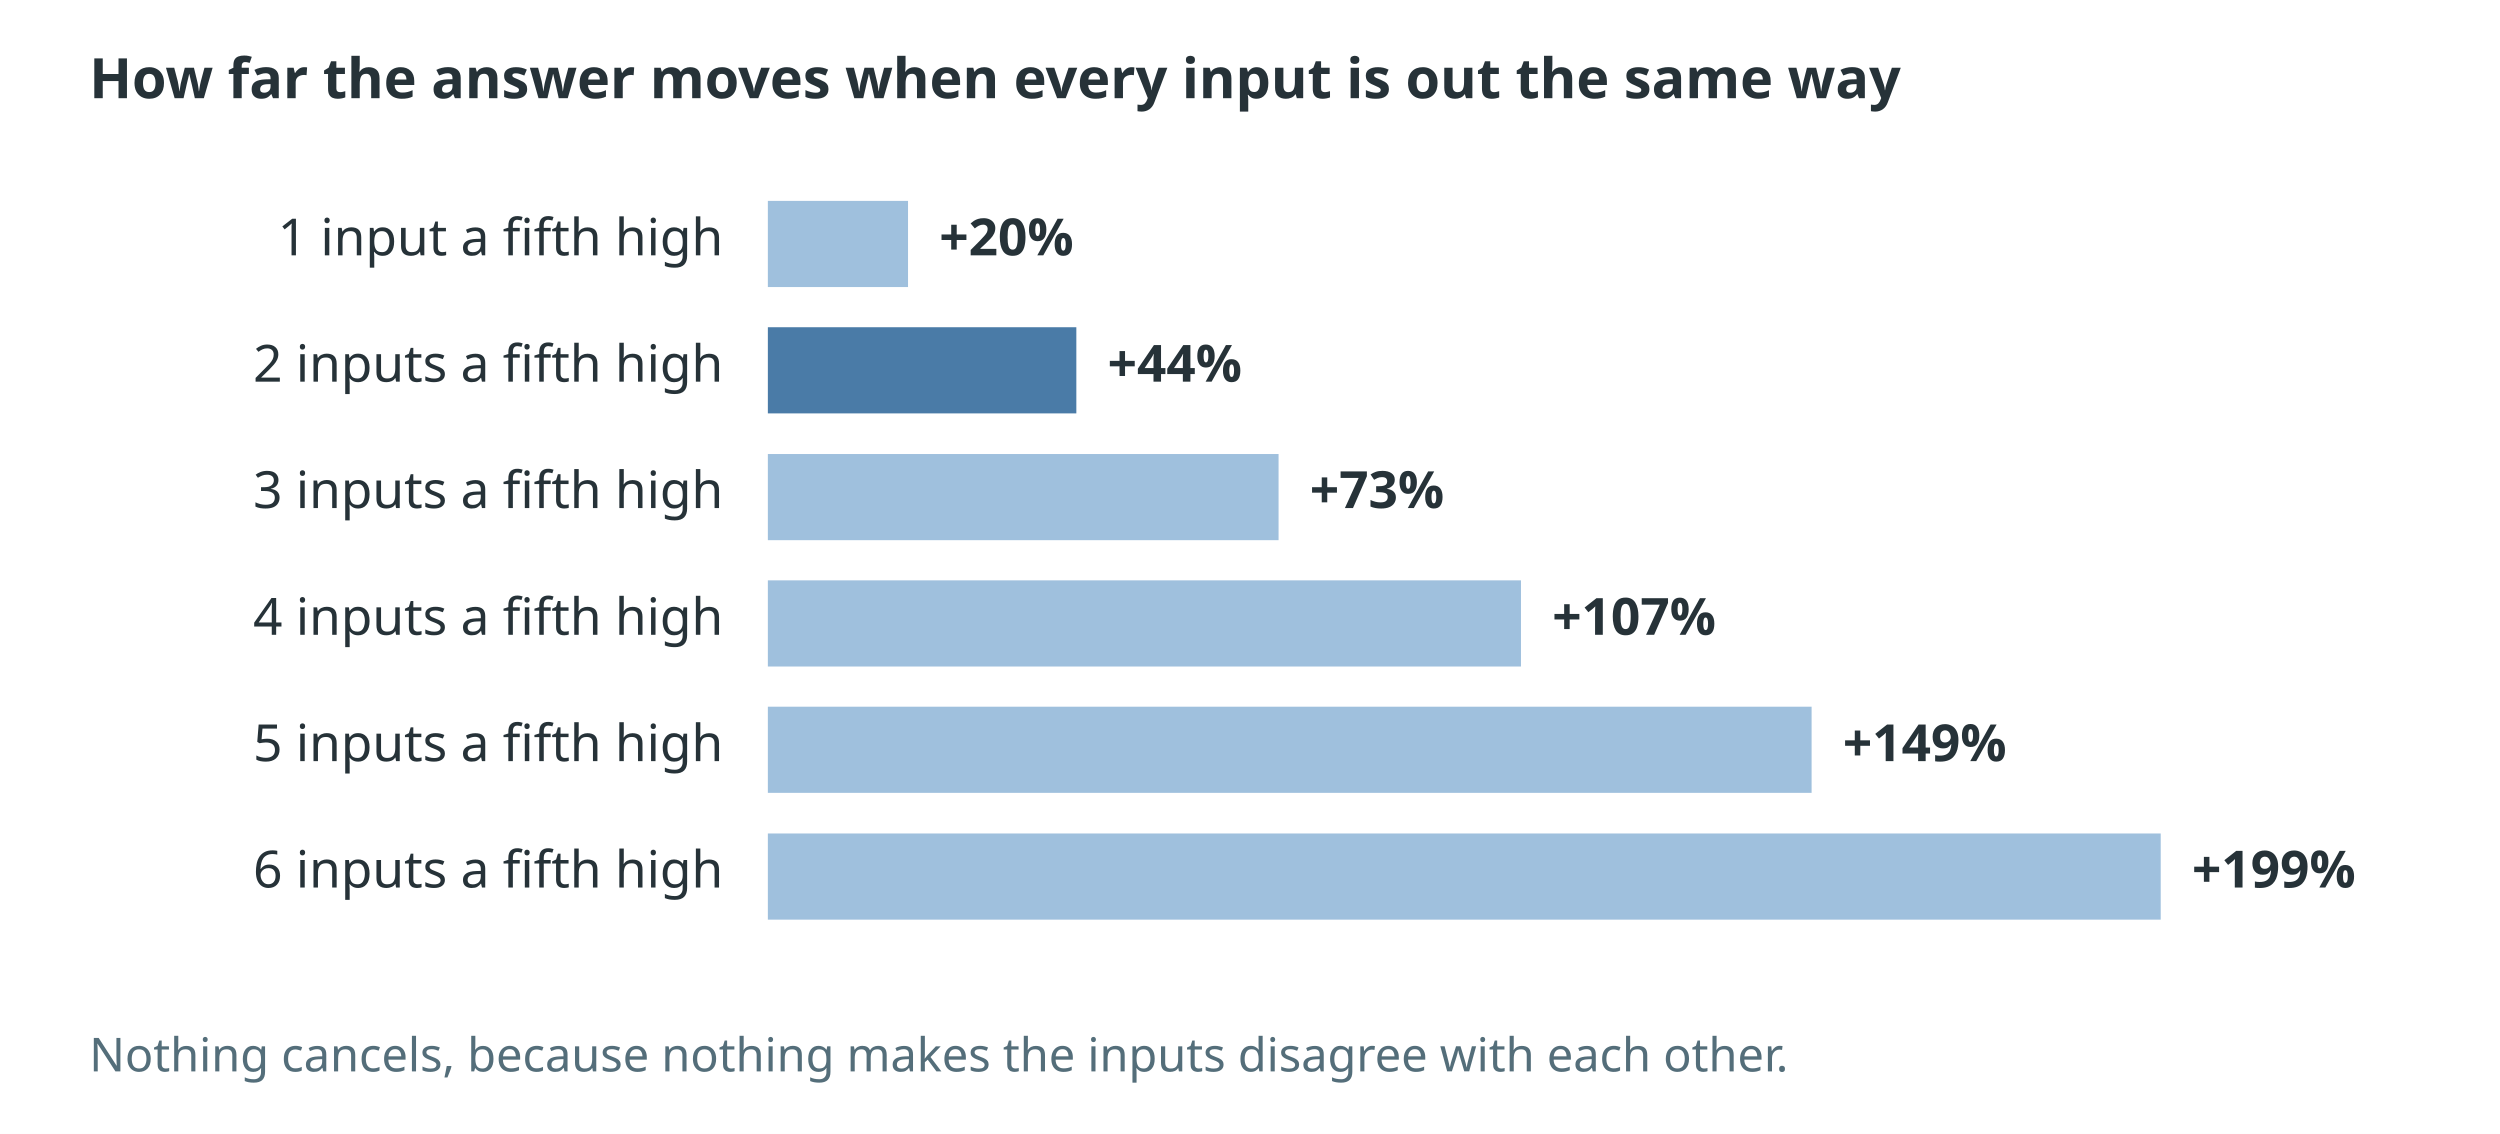
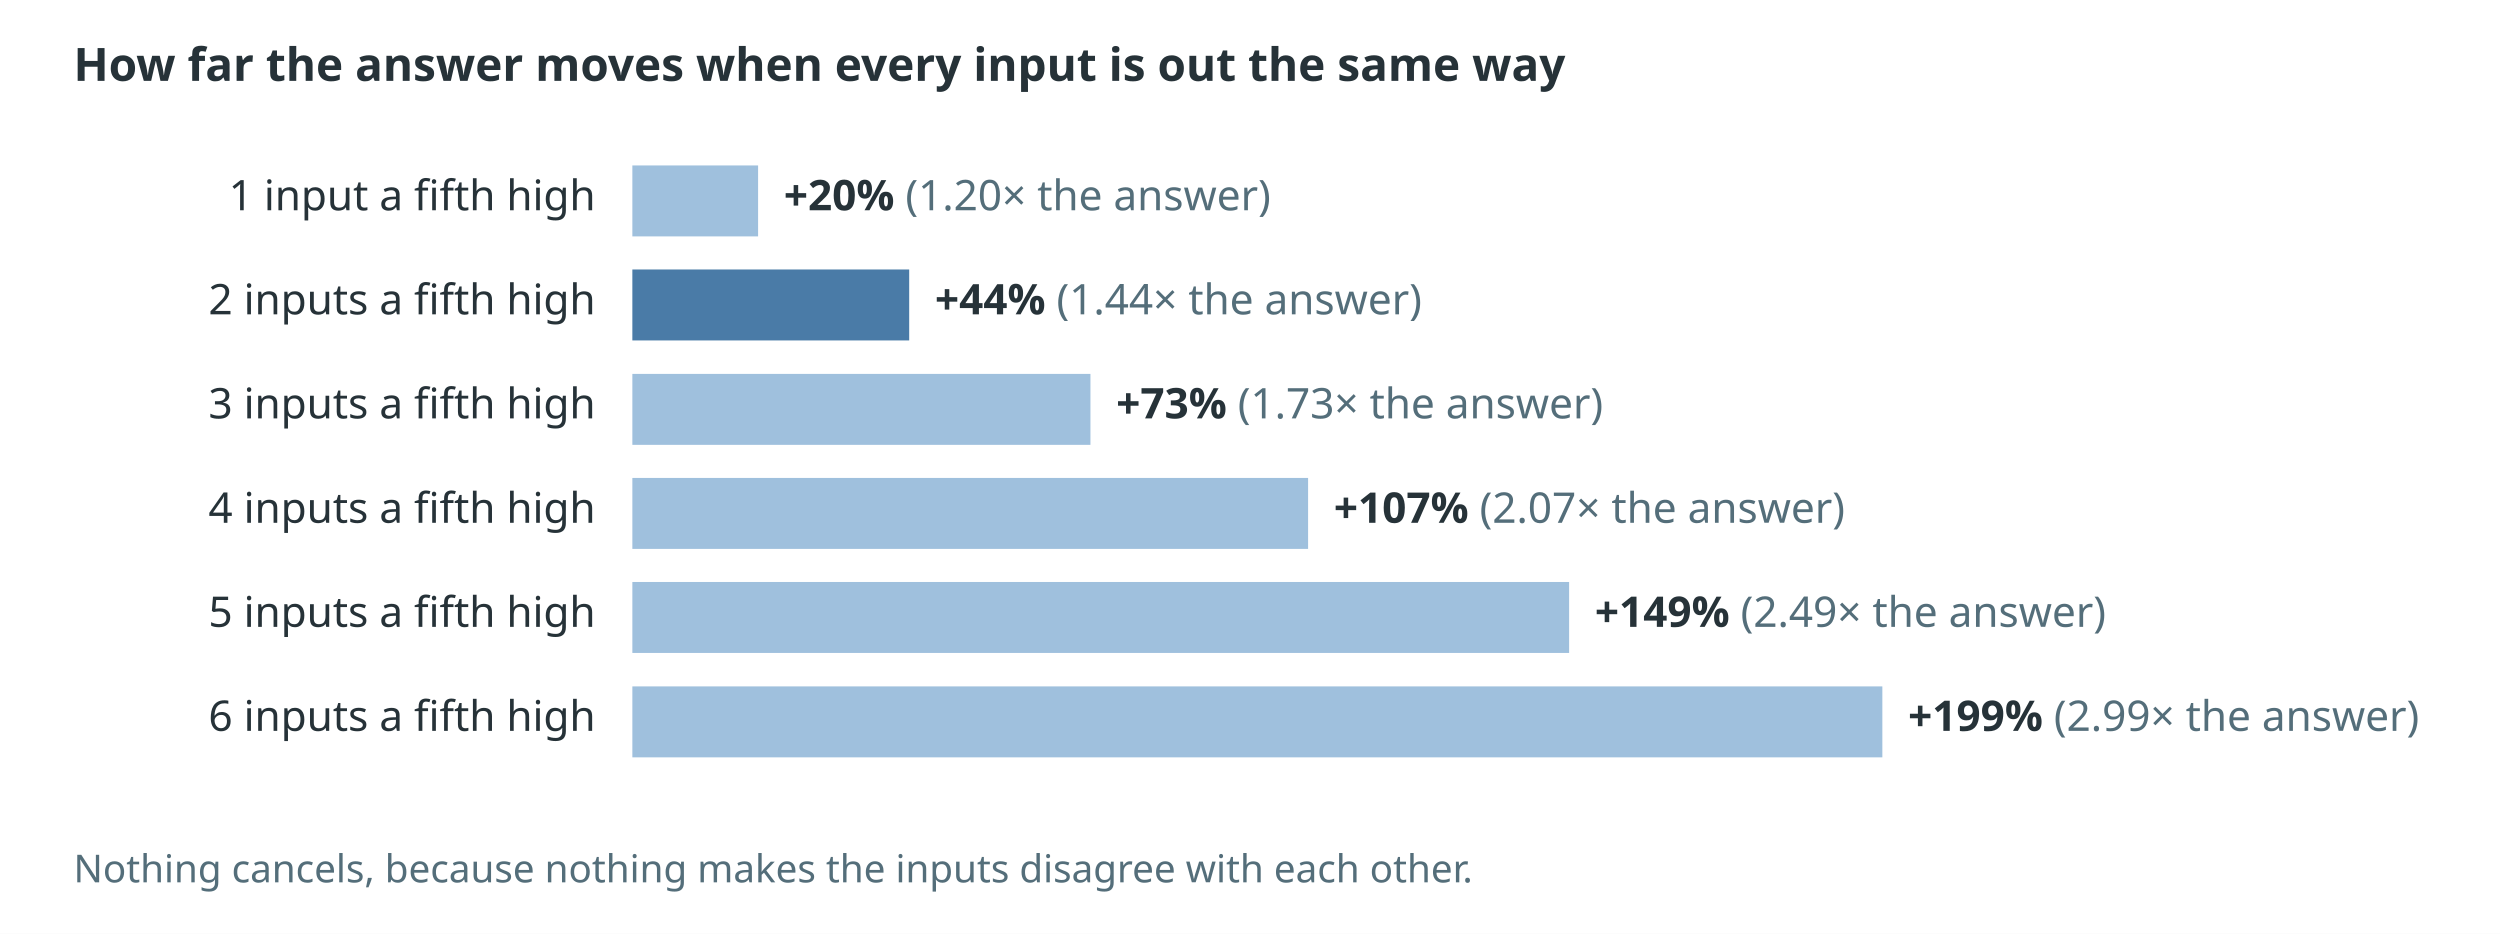
- <svg xmlns="http://www.w3.org/2000/svg" viewBox="0 0 560 254" width="560" height="254" role="img" font-family="system-ui, sans-serif">
-   <rect width="560" height="254" fill="#ffffff" />
+ <svg xmlns="http://www.w3.org/2000/svg" viewBox="0 0 680 254" width="680" height="254" role="img" font-family="system-ui, sans-serif">
+   <rect width="680" height="254" fill="#ffffff" />
  <text x="20" y="22" font-size="12.5" font-weight="600" fill="#263238">How far the answer moves when every input is out the same way</text>
-   <rect x="172.0" y="45.0" width="31.4" height="19.3" fill="#9fc0dd" />
+   <rect x="172.0" y="45.0" width="34.2" height="19.3" fill="#9fc0dd" />
  <text x="162.0" y="57.2" text-anchor="end" font-size="11.5" fill="#263238">1 input a fifth high</text>
-   <text x="210.4" y="57.2" font-size="11.5" font-weight="600" fill="#263238">+20%</text>
-   <rect x="172.0" y="73.3" width="69.1" height="19.3" fill="#4a7ba7" />
+   <text x="213.2" y="57.2" font-size="11.5" font-weight="600" fill="#263238">+20% <tspan font-weight="400" fill="#546e7a">(1.20× the answer)</tspan>
+   </text>
+   <rect x="172.0" y="73.3" width="75.3" height="19.3" fill="#4a7ba7" />
  <text x="162.0" y="85.5" text-anchor="end" font-size="11.5" fill="#263238">2 inputs a fifth high</text>
-   <text x="248.1" y="85.5" font-size="11.5" font-weight="600" fill="#263238">+44%</text>
-   <rect x="172.0" y="101.7" width="114.4" height="19.3" fill="#9fc0dd" />
+   <text x="254.3" y="85.5" font-size="11.5" font-weight="600" fill="#263238">+44% <tspan font-weight="400" fill="#546e7a">(1.44× the answer)</tspan>
+   </text>
+   <rect x="172.0" y="101.7" width="124.6" height="19.3" fill="#9fc0dd" />
  <text x="162.0" y="113.8" text-anchor="end" font-size="11.5" fill="#263238">3 inputs a fifth high</text>
-   <text x="293.4" y="113.8" font-size="11.5" font-weight="600" fill="#263238">+73%</text>
-   <rect x="172.0" y="130.0" width="168.7" height="19.3" fill="#9fc0dd" />
+   <text x="303.6" y="113.8" font-size="11.5" font-weight="600" fill="#263238">+73% <tspan font-weight="400" fill="#546e7a">(1.73× the answer)</tspan>
+   </text>
+   <rect x="172.0" y="130.0" width="183.8" height="19.3" fill="#9fc0dd" />
  <text x="162.0" y="142.2" text-anchor="end" font-size="11.5" fill="#263238">4 inputs a fifth high</text>
-   <text x="347.7" y="142.2" font-size="11.5" font-weight="600" fill="#263238">+107%</text>
-   <rect x="172.0" y="158.3" width="233.8" height="19.3" fill="#9fc0dd" />
+   <text x="362.8" y="142.2" font-size="11.5" font-weight="600" fill="#263238">+107% <tspan font-weight="400" fill="#546e7a">(2.07× the answer)</tspan>
+   </text>
+   <rect x="172.0" y="158.3" width="254.8" height="19.3" fill="#9fc0dd" />
  <text x="162.0" y="170.5" text-anchor="end" font-size="11.5" fill="#263238">5 inputs a fifth high</text>
-   <text x="412.8" y="170.5" font-size="11.5" font-weight="600" fill="#263238">+149%</text>
-   <rect x="172.0" y="186.7" width="312.0" height="19.3" fill="#9fc0dd" />
+   <text x="433.8" y="170.5" font-size="11.5" font-weight="600" fill="#263238">+149% <tspan font-weight="400" fill="#546e7a">(2.49× the answer)</tspan>
+   </text>
+   <rect x="172.0" y="186.7" width="340.0" height="19.3" fill="#9fc0dd" />
  <text x="162.0" y="198.8" text-anchor="end" font-size="11.5" fill="#263238">6 inputs a fifth high</text>
-   <text x="491.0" y="198.8" font-size="11.5" font-weight="600" fill="#263238">+199%</text>
+   <text x="519.0" y="198.8" font-size="11.5" font-weight="600" fill="#263238">+199% <tspan font-weight="400" fill="#546e7a">(2.99× the answer)</tspan>
+   </text>
  <text x="20" y="240" font-size="10.5" fill="#546e7a">Nothing cancels, because nothing makes the inputs disagree with each other.</text>
</svg>
